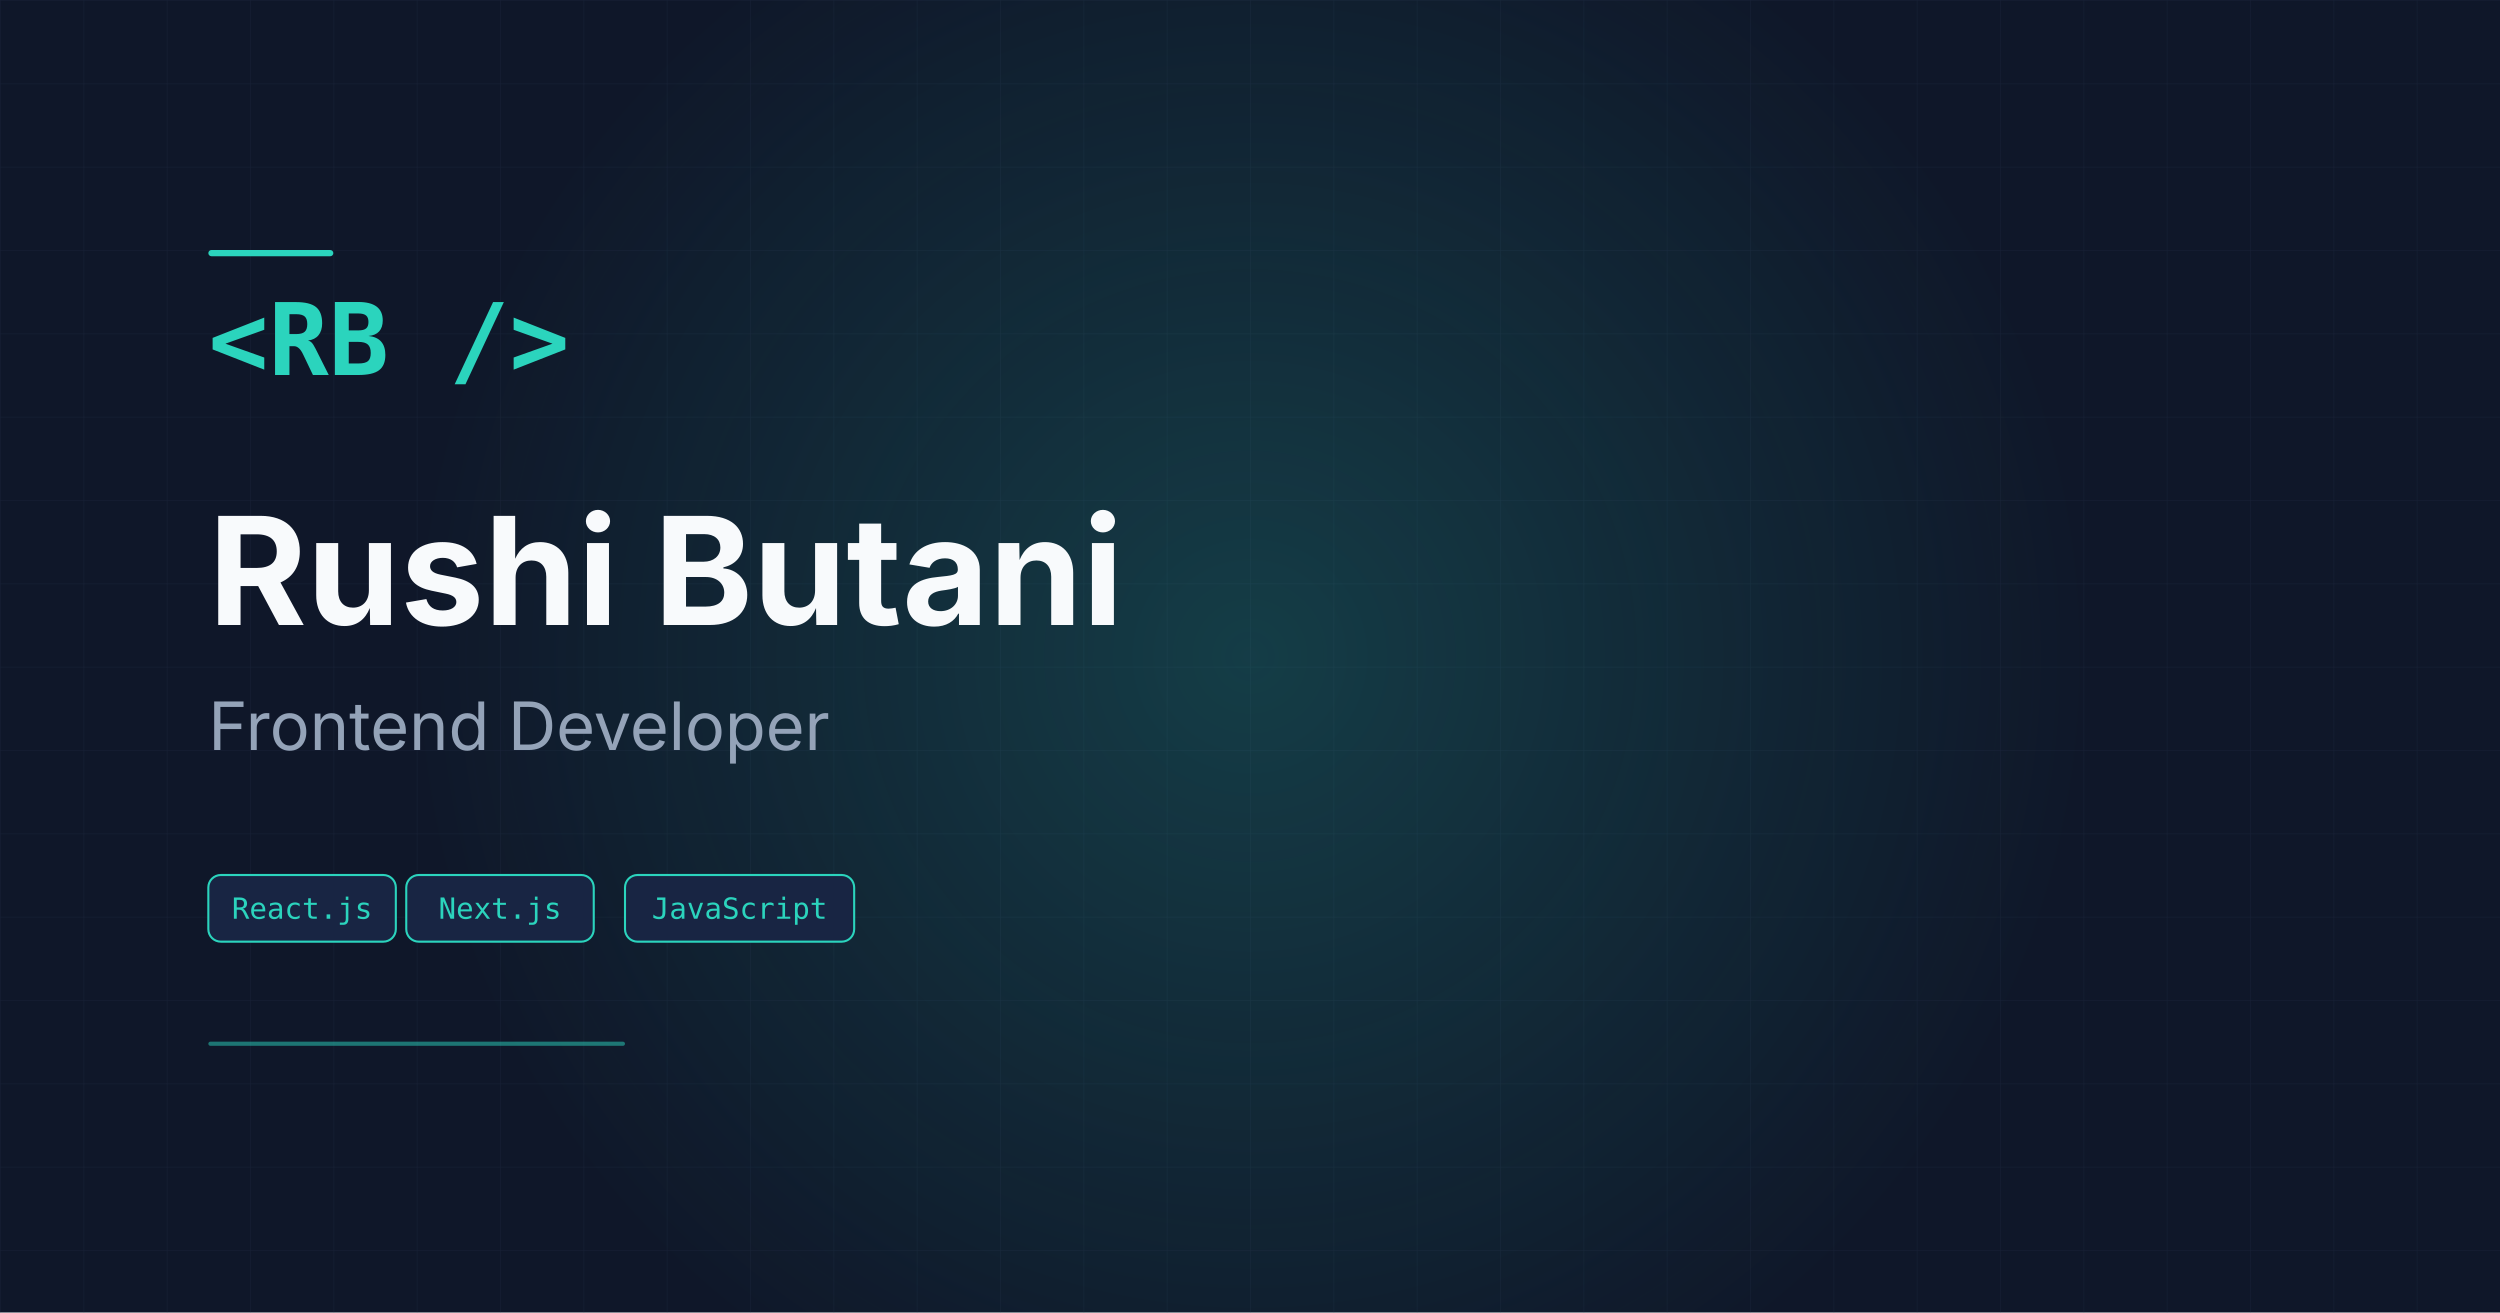
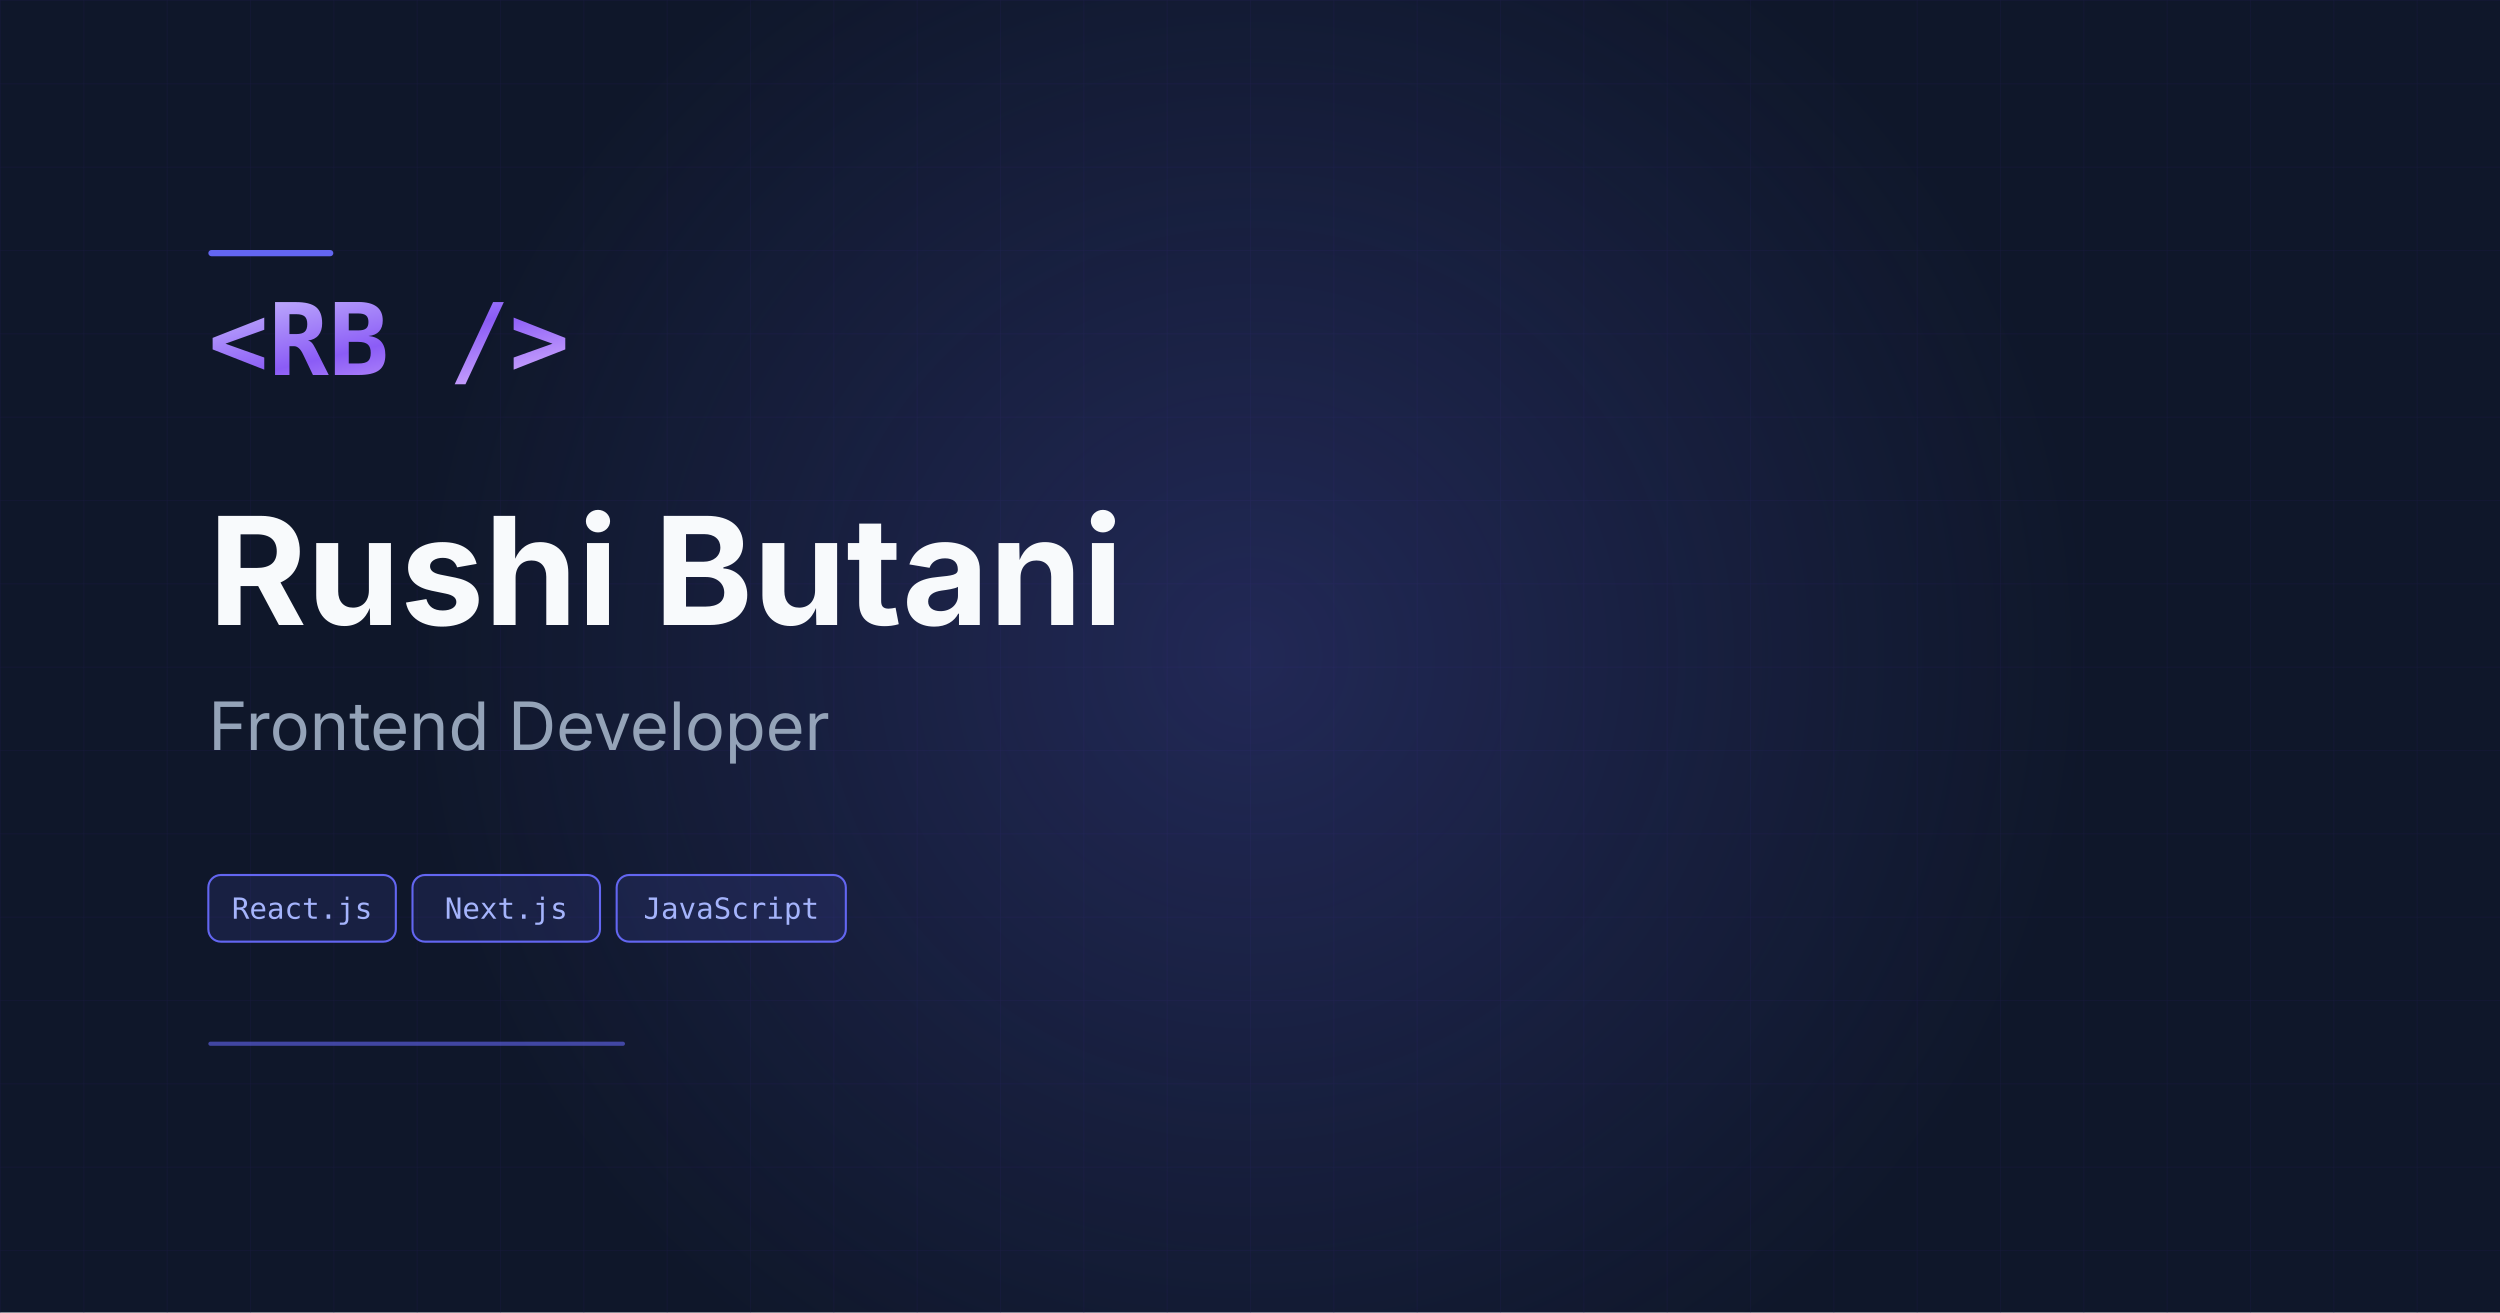
<svg xmlns="http://www.w3.org/2000/svg" viewBox="0 0 1200 630">
-   <rect width="1200" height="630" fill="hsl(222, 47%, 11%)" />
  <defs>
    <pattern id="grid" width="40" height="40" patternUnits="userSpaceOnUse">
-       <path d="M 40 0 L 0 0 0 40" fill="none" stroke="hsl(222, 30%, 25%)" stroke-width="0.5" opacity="0.3" />
+       <path d="M 40 0 L 0 0 0 40" fill="none" stroke="#1e1b4b" stroke-width="0.5" opacity="0.5" />
    </pattern>
    <radialGradient id="glow" cx="50%" cy="50%">
-       <stop offset="0%" style="stop-color:hsl(172, 66%, 50%);stop-opacity:0.2" />
-       <stop offset="100%" style="stop-color:hsl(172, 66%, 50%);stop-opacity:0" />
+       <stop offset="0%" stop-color="#6366f1" stop-opacity="0.22" />
+       <stop offset="100%" stop-color="#6366f1" stop-opacity="0" />
    </radialGradient>
+     <linearGradient id="logoGrad" x1="0%" y1="0%" x2="100%" y2="100%">
+       <stop offset="0%" stop-color="#c4b5fd" />
+       <stop offset="50%" stop-color="#8b5cf6" />
+       <stop offset="100%" stop-color="#d8b4fe" />
+     </linearGradient>
  </defs>
+   <rect width="1200" height="630" fill="#0f172a" />
  <rect width="1200" height="630" fill="url(#grid)" />
  <circle cx="600" cy="315" r="400" fill="url(#glow)" />
-   <rect x="100" y="120" width="60" height="3" fill="hsl(172, 66%, 50%)" rx="1.5" />
-   <text x="100" y="180" font-family="ui-monospace, monospace" font-size="48" font-weight="bold" fill="hsl(172, 66%, 50%)">&lt;RB /&gt;</text>
+   <rect x="100" y="120" width="60" height="3" fill="#6366f1" rx="1.5" />
+   <text x="100" y="180" font-family="ui-monospace,'JetBrains Mono',monospace" font-size="48" font-weight="900" fill="url(#logoGrad)">&lt;RB /&gt;</text>
  <text x="100" y="300" font-family="system-ui, -apple-system, sans-serif" font-size="72" font-weight="bold" fill="hsl(210, 40%, 98%)">Rushi Butani</text>
  <text x="100" y="360" font-family="system-ui, -apple-system, sans-serif" font-size="32" fill="hsl(215, 20%, 65%)">Frontend Developer</text>
  <g transform="translate(100, 420)">
-     <rect width="90" height="32" rx="6" fill="hsl(222, 47%, 18%)" stroke="hsl(172, 66%, 50%)" stroke-width="1" />
-     <text x="45" y="21" font-family="ui-monospace, monospace" font-size="14" fill="hsl(172, 66%, 50%)" text-anchor="middle">React.js</text>
+     <rect width="90" height="32" rx="6" fill="rgba(99,102,241,0.12)" stroke="#6366f1" stroke-width="1" />
+     <text x="45" y="21" font-family="ui-monospace, monospace" font-size="14" fill="#a5b4fc" text-anchor="middle">React.js</text>
  </g>
-   <g transform="translate(195, 420)">
-     <rect width="90" height="32" rx="6" fill="hsl(222, 47%, 18%)" stroke="hsl(172, 66%, 50%)" stroke-width="1" />
-     <text x="45" y="21" font-family="ui-monospace, monospace" font-size="14" fill="hsl(172, 66%, 50%)" text-anchor="middle">Next.js</text>
+   <g transform="translate(198, 420)">
+     <rect width="90" height="32" rx="6" fill="rgba(99,102,241,0.12)" stroke="#6366f1" stroke-width="1" />
+     <text x="45" y="21" font-family="ui-monospace, monospace" font-size="14" fill="#a5b4fc" text-anchor="middle">Next.js</text>
  </g>
-   <g transform="translate(300, 420)">
-     <rect width="110" height="32" rx="6" fill="hsl(222, 47%, 18%)" stroke="hsl(172, 66%, 50%)" stroke-width="1" />
-     <text x="55" y="21" font-family="ui-monospace, monospace" font-size="14" fill="hsl(172, 66%, 50%)" text-anchor="middle">JavaScript</text>
+   <g transform="translate(296, 420)">
+     <rect width="110" height="32" rx="6" fill="rgba(99,102,241,0.12)" stroke="#6366f1" stroke-width="1" />
+     <text x="55" y="21" font-family="ui-monospace, monospace" font-size="14" fill="#a5b4fc" text-anchor="middle">JavaScript</text>
  </g>
-   <rect x="100" y="500" width="200" height="2" fill="hsl(172, 66%, 50%)" opacity="0.5" rx="1" />
+   <rect x="100" y="500" width="200" height="2" fill="#6366f1" opacity="0.6" rx="1" />
</svg>
